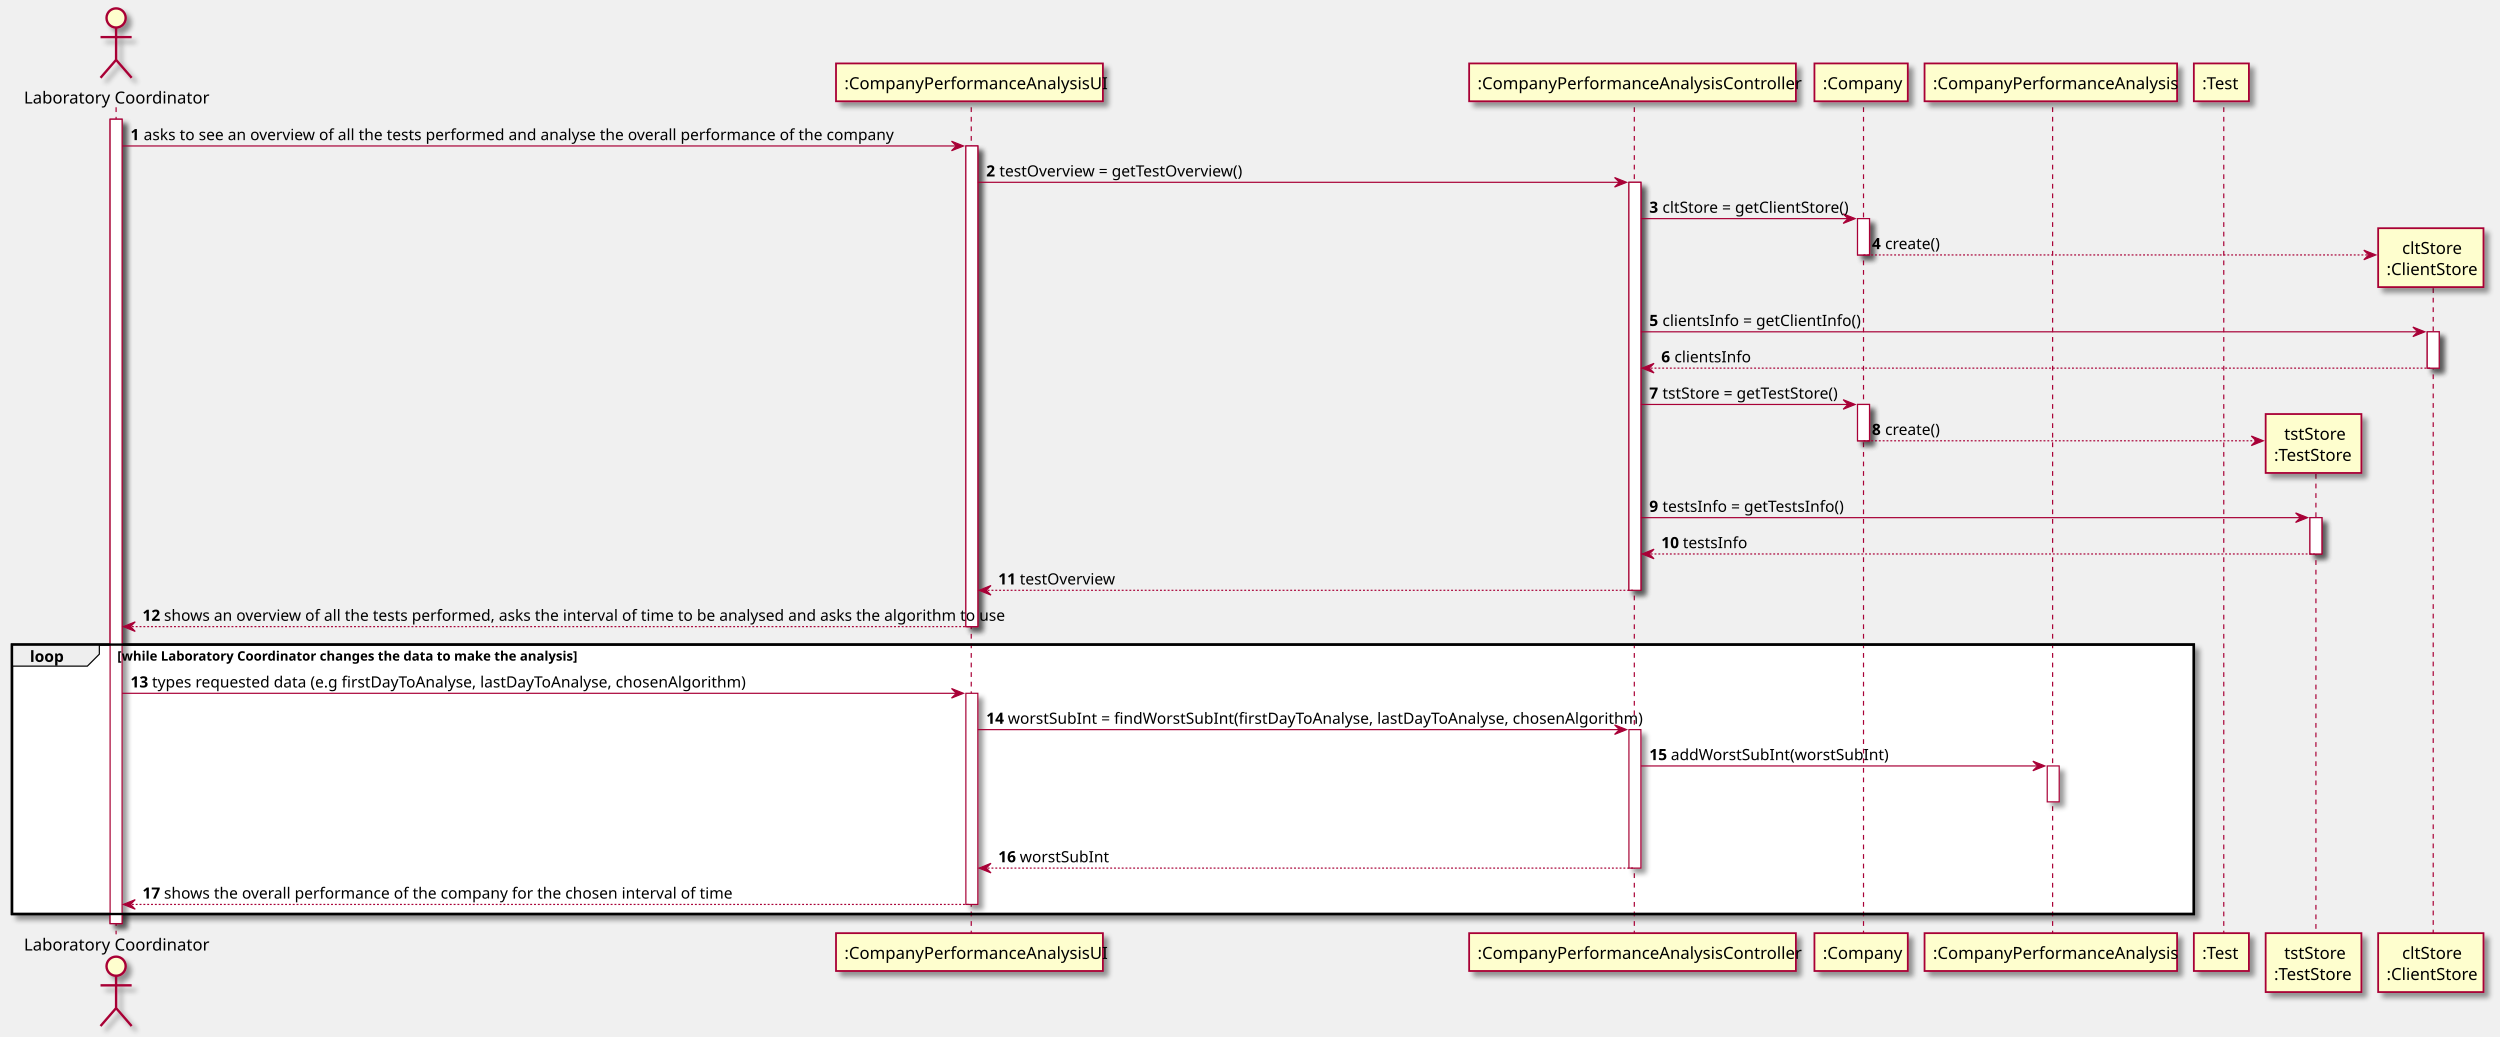
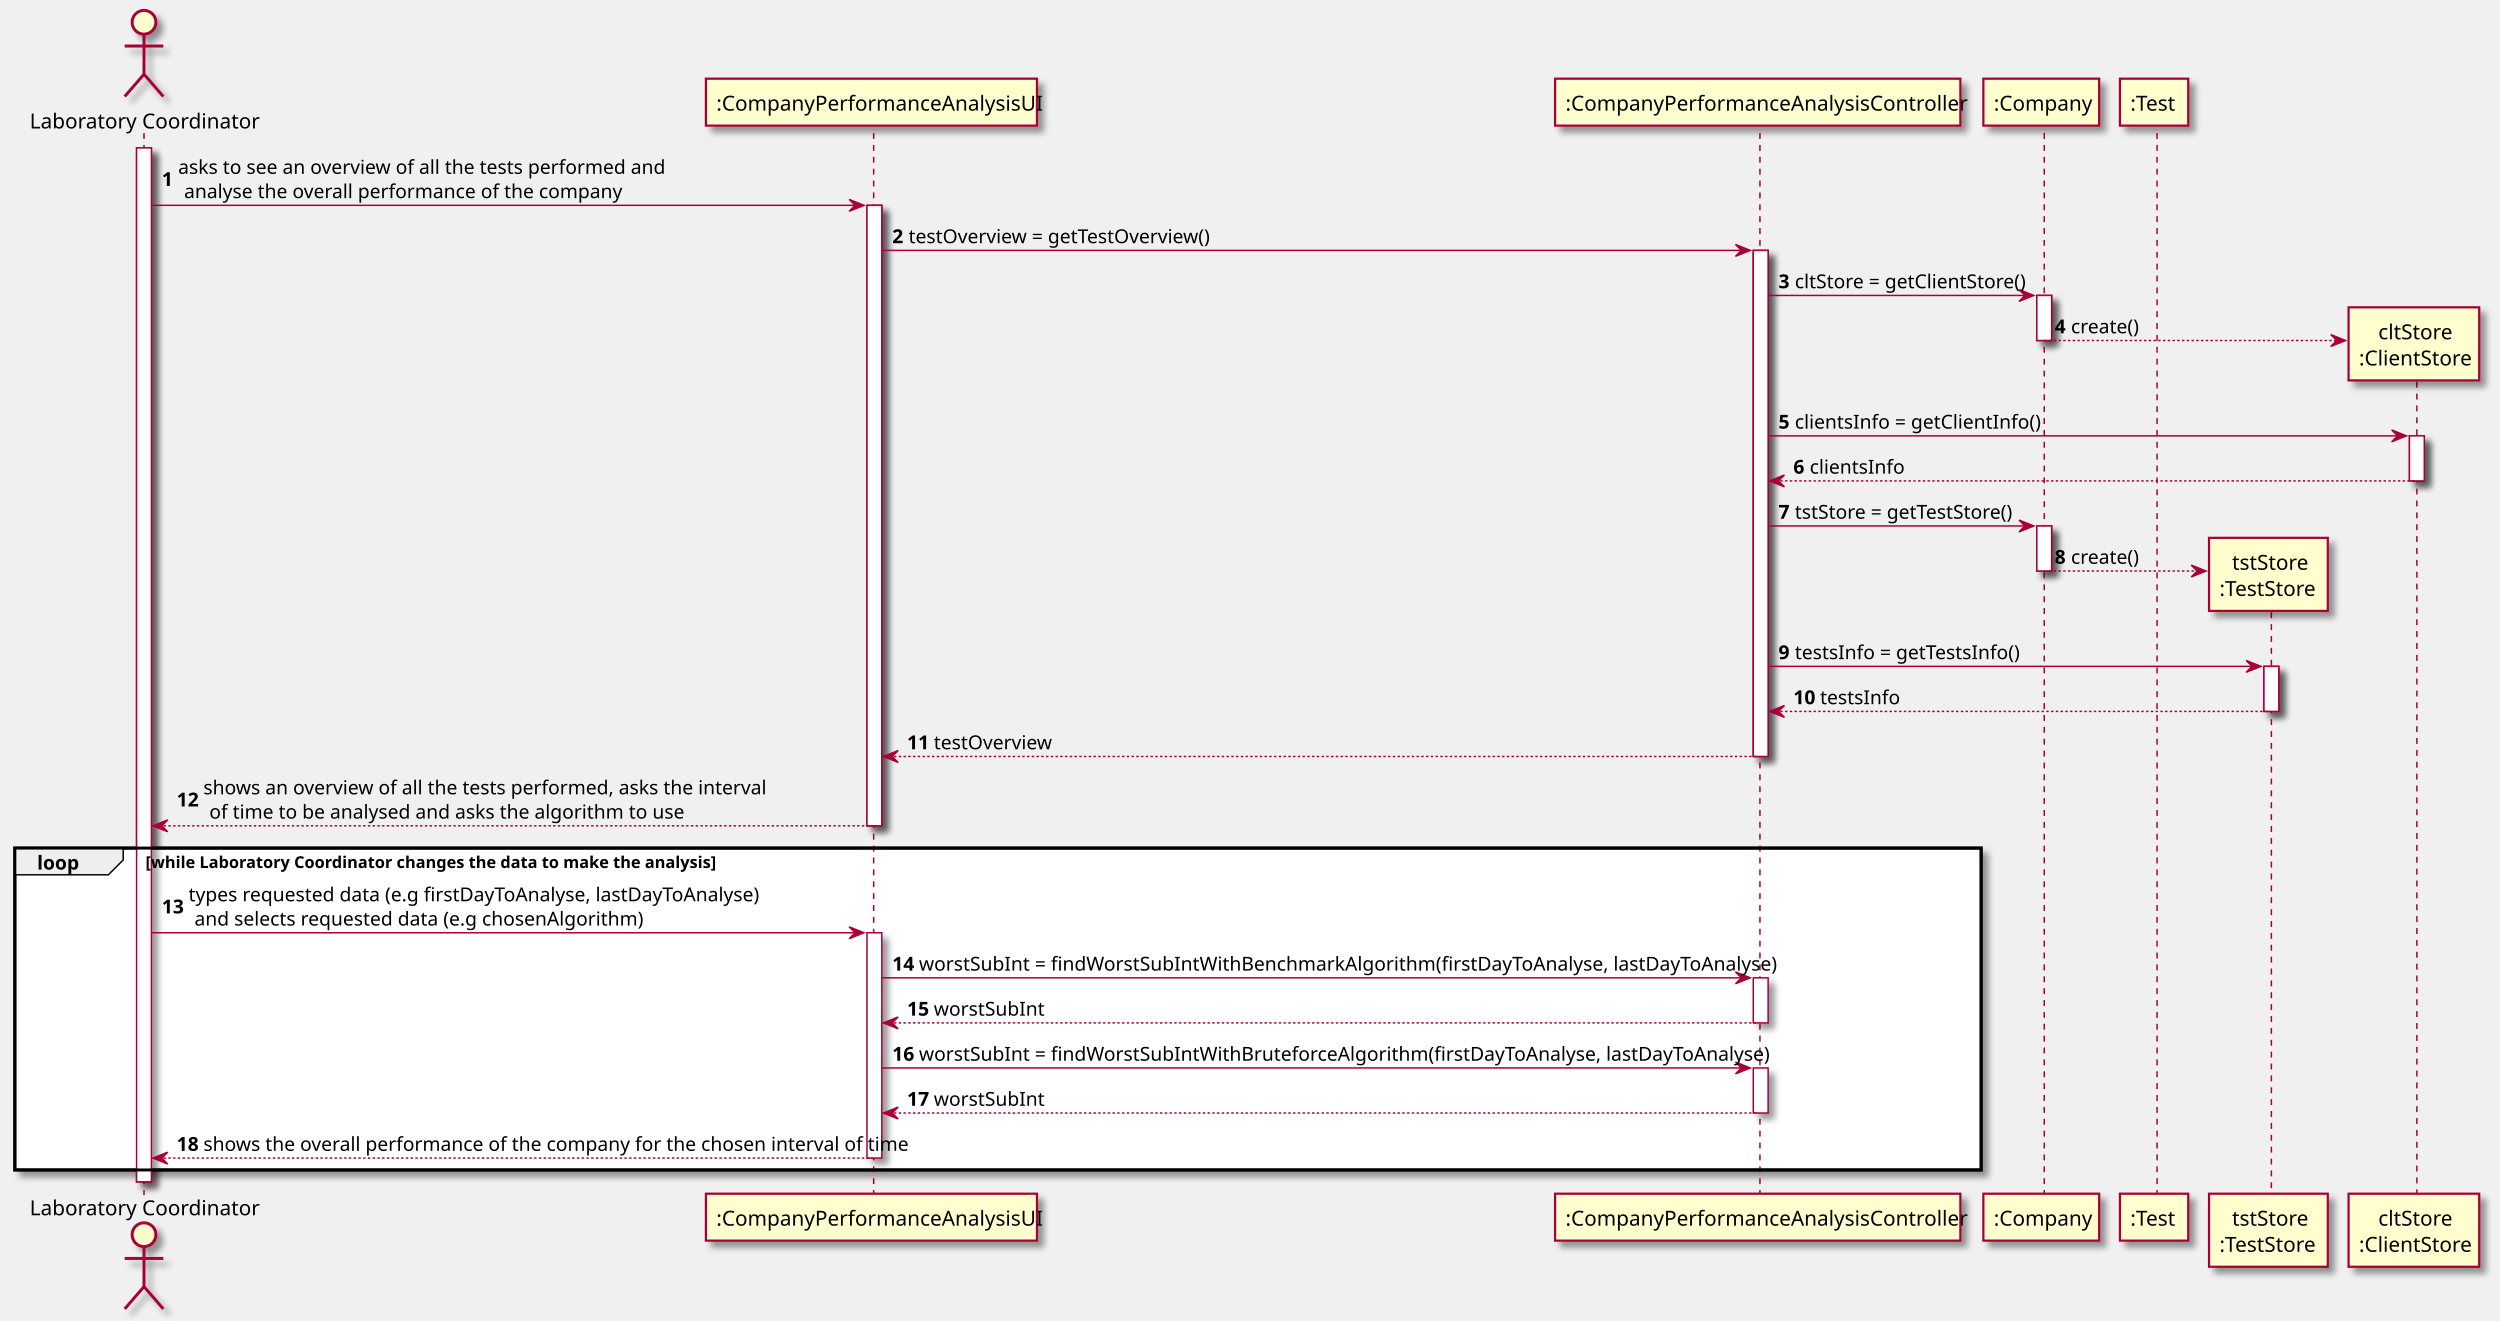
- <svg xmlns="http://www.w3.org/2000/svg" contentScriptType="application/ecmascript" contentStyleType="text/css" height="1082.5px" preserveAspectRatio="none" style="width:2611px;height:1082px;background:#FFFFFF;" version="1.1" viewBox="0 0 2611 1082" width="2611.25px" zoomAndPan="magnify">
+ <svg xmlns="http://www.w3.org/2000/svg" contentScriptType="application/ecmascript" contentStyleType="text/css" height="1112.5px" preserveAspectRatio="none" style="width:2105px;height:1112px;background:#FFFFFF;" version="1.1" viewBox="0 0 2105 1112" width="2105px" zoomAndPan="magnify">
  <defs>
-     <filter height="300%" id="f2tjvavtiavtm" width="300%" x="-1" y="-1">
+     <filter height="300%" id="f1vykww803ada2" width="300%" x="-1" y="-1">
      <feGaussianBlur result="blurOut" stdDeviation="2.5" />
      <feColorMatrix in="blurOut" result="blurOut2" type="matrix" values="0 0 0 0 0 0 0 0 0 0 0 0 0 0 0 0 0 0 .4 0" />
      <feOffset dx="5.0" dy="5.0" in="blurOut2" result="blurOut3" />
      <feBlend in="SourceGraphic" in2="blurOut3" mode="normal" />
    </filter>
  </defs>
  <g>
-     <rect fill="#FFFFFF" filter="url(#f2tjvavtiavtm)" height="840.078" style="stroke:#A80036;stroke-width:1.25;" width="12.5" x="115" y="124.512" />
-     <rect fill="#FFFFFF" filter="url(#f2tjvavtiavtm)" height="502.002" style="stroke:#A80036;stroke-width:1.25;" width="12.5" x="1008.75" y="152.451" />
-     <rect fill="#FFFFFF" filter="url(#f2tjvavtiavtm)" height="220.508" style="stroke:#A80036;stroke-width:1.25;" width="12.5" x="1008.75" y="724.082" />
-     <rect fill="#FFFFFF" filter="url(#f2tjvavtiavtm)" height="426.123" style="stroke:#A80036;stroke-width:1.25;" width="12.5" x="1701.25" y="190.391" />
-     <rect fill="#FFFFFF" filter="url(#f2tjvavtiavtm)" height="144.629" style="stroke:#A80036;stroke-width:1.25;" width="12.5" x="1701.25" y="762.021" />
-     <rect fill="#FFFFFF" filter="url(#f2tjvavtiavtm)" height="37.94" style="stroke:#A80036;stroke-width:1.25;" width="12.5" x="1940" y="228.33" />
-     <rect fill="#FFFFFF" filter="url(#f2tjvavtiavtm)" height="37.94" style="stroke:#A80036;stroke-width:1.25;" width="12.5" x="1940" y="422.422" />
-     <rect fill="#FFFFFF" filter="url(#f2tjvavtiavtm)" height="37.5" style="stroke:#A80036;stroke-width:1.25;" width="12.5" x="2138.125" y="799.961" />
-     <rect fill="#FFFFFF" filter="url(#f2tjvavtiavtm)" height="37.94" style="stroke:#A80036;stroke-width:1.25;" width="12.5" x="2412.5" y="540.635" />
-     <rect fill="#FFFFFF" filter="url(#f2tjvavtiavtm)" height="37.94" style="stroke:#A80036;stroke-width:1.25;" width="12.5" x="2535" y="346.543" />
-     <rect fill="#FFFFFF" filter="url(#f2tjvavtiavtm)" height="281.387" style="stroke:#000000;stroke-width:2.5;" width="2278.75" x="12.5" y="673.203" />
-     <line style="stroke:#A80036;stroke-width:1.25;stroke-dasharray:5.0,5.0;" x1="121.25" x2="121.25" y1="112.012" y2="975.84" />
-     <line style="stroke:#A80036;stroke-width:1.25;stroke-dasharray:5.0,5.0;" x1="1014.375" x2="1014.375" y1="112.012" y2="975.84" />
-     <line style="stroke:#A80036;stroke-width:1.25;stroke-dasharray:5.0,5.0;" x1="1706.875" x2="1706.875" y1="112.012" y2="975.84" />
-     <line style="stroke:#A80036;stroke-width:1.25;stroke-dasharray:5.0,5.0;" x1="1946.25" x2="1946.25" y1="112.012" y2="975.84" />
-     <line style="stroke:#A80036;stroke-width:1.25;stroke-dasharray:5.0,5.0;" x1="2143.75" x2="2143.75" y1="112.012" y2="975.84" />
-     <line style="stroke:#A80036;stroke-width:1.25;stroke-dasharray:5.0,5.0;" x1="2322.5" x2="2322.5" y1="112.012" y2="975.84" />
-     <line style="stroke:#A80036;stroke-width:1.25;stroke-dasharray:5.0,5.0;" x1="2418.75" x2="2418.75" y1="485.059" y2="975.84" />
-     <line style="stroke:#A80036;stroke-width:1.25;stroke-dasharray:5.0,5.0;" x1="2541.25" x2="2541.25" y1="290.967" y2="975.84" />
+     <rect fill="#FFFFFF" filter="url(#f1vykww803ada2)" height="870.586" style="stroke:#A80036;stroke-width:1.25;" width="12.5" x="115" y="124.512" />
+     <rect fill="#FFFFFF" filter="url(#f1vykww803ada2)" height="522.441" style="stroke:#A80036;stroke-width:1.25;" width="12.5" x="730" y="172.891" />
+     <rect fill="#FFFFFF" filter="url(#f1vykww803ada2)" height="189.697" style="stroke:#A80036;stroke-width:1.25;" width="12.5" x="730" y="785.4" />
+     <rect fill="#FFFFFF" filter="url(#f1vykww803ada2)" height="426.123" style="stroke:#A80036;stroke-width:1.25;" width="12.5" x="1476.25" y="210.83" />
+     <rect fill="#FFFFFF" filter="url(#f1vykww803ada2)" height="37.94" style="stroke:#A80036;stroke-width:1.25;" width="12.5" x="1476.25" y="823.34" />
+     <rect fill="#FFFFFF" filter="url(#f1vykww803ada2)" height="37.94" style="stroke:#A80036;stroke-width:1.25;" width="12.5" x="1476.25" y="899.219" />
+     <rect fill="#FFFFFF" filter="url(#f1vykww803ada2)" height="37.94" style="stroke:#A80036;stroke-width:1.25;" width="12.5" x="1715" y="248.769" />
+     <rect fill="#FFFFFF" filter="url(#f1vykww803ada2)" height="37.94" style="stroke:#A80036;stroke-width:1.25;" width="12.5" x="1715" y="442.861" />
+     <rect fill="#FFFFFF" filter="url(#f1vykww803ada2)" height="37.94" style="stroke:#A80036;stroke-width:1.25;" width="12.5" x="1906.25" y="561.074" />
+     <rect fill="#FFFFFF" filter="url(#f1vykww803ada2)" height="37.94" style="stroke:#A80036;stroke-width:1.25;" width="12.5" x="2028.75" y="366.982" />
+     <rect fill="#FFFFFF" filter="url(#f1vykww803ada2)" height="271.016" style="stroke:#000000;stroke-width:2.5;" width="1655.625" x="12.5" y="714.082" />
+     <line style="stroke:#A80036;stroke-width:1.25;stroke-dasharray:5.0,5.0;" x1="121.25" x2="121.25" y1="112.012" y2="1006.348" />
+     <line style="stroke:#A80036;stroke-width:1.25;stroke-dasharray:5.0,5.0;" x1="735.625" x2="735.625" y1="112.012" y2="1006.348" />
+     <line style="stroke:#A80036;stroke-width:1.25;stroke-dasharray:5.0,5.0;" x1="1481.875" x2="1481.875" y1="112.012" y2="1006.348" />
+     <line style="stroke:#A80036;stroke-width:1.25;stroke-dasharray:5.0,5.0;" x1="1721.25" x2="1721.25" y1="112.012" y2="1006.348" />
+     <line style="stroke:#A80036;stroke-width:1.25;stroke-dasharray:5.0,5.0;" x1="1816.25" x2="1816.25" y1="112.012" y2="1006.348" />
+     <line style="stroke:#A80036;stroke-width:1.25;stroke-dasharray:5.0,5.0;" x1="1912.5" x2="1912.5" y1="505.498" y2="1006.348" />
+     <line style="stroke:#A80036;stroke-width:1.25;stroke-dasharray:5.0,5.0;" x1="2035" x2="2035" y1="311.406" y2="1006.348" />
    <text fill="#000000" font-family="sans-serif" font-size="17.5" lengthAdjust="spacing" textLength="185" x="25" y="108.166">Laboratory Coordinator</text>
-     <ellipse cx="121.25" cy="18.75" fill="#FEFECE" filter="url(#f2tjvavtiavtm)" rx="10" ry="10" style="stroke:#A80036;stroke-width:2.5;" />
-     <path d="M121.25,28.75 L121.25,62.5 M105,38.75 L137.5,38.75 M121.25,62.5 L105,81.25 M121.25,62.5 L137.5,81.25 " fill="none" filter="url(#f2tjvavtiavtm)" style="stroke:#A80036;stroke-width:2.5;" />
-     <text fill="#000000" font-family="sans-serif" font-size="17.5" lengthAdjust="spacing" textLength="185" x="25" y="992.756">Laboratory Coordinator</text>
-     <ellipse cx="121.25" cy="1009.102" fill="#FEFECE" filter="url(#f2tjvavtiavtm)" rx="10" ry="10" style="stroke:#A80036;stroke-width:2.5;" />
-     <path d="M121.25,1019.102 L121.25,1052.852 M105,1029.102 L137.5,1029.102 M121.25,1052.852 L105,1071.602 M121.25,1052.852 L137.5,1071.602 " fill="none" filter="url(#f2tjvavtiavtm)" style="stroke:#A80036;stroke-width:2.5;" />
-     <rect fill="#FEFECE" filter="url(#f2tjvavtiavtm)" height="39.512" style="stroke:#A80036;stroke-width:1.875;" width="278.75" x="873.125" y="66.25" />
-     <text fill="#000000" font-family="sans-serif" font-size="17.5" lengthAdjust="spacing" textLength="261.25" x="881.875" y="93.166">:CompanyPerformanceAnalysisUI</text>
-     <rect fill="#FEFECE" filter="url(#f2tjvavtiavtm)" height="39.512" style="stroke:#A80036;stroke-width:1.875;" width="278.75" x="873.125" y="974.59" />
-     <text fill="#000000" font-family="sans-serif" font-size="17.5" lengthAdjust="spacing" textLength="261.25" x="881.875" y="1001.506">:CompanyPerformanceAnalysisUI</text>
-     <rect fill="#FEFECE" filter="url(#f2tjvavtiavtm)" height="39.512" style="stroke:#A80036;stroke-width:1.875;" width="341.25" x="1534.375" y="66.25" />
-     <text fill="#000000" font-family="sans-serif" font-size="17.5" lengthAdjust="spacing" textLength="323.75" x="1543.125" y="93.166">:CompanyPerformanceAnalysisController</text>
-     <rect fill="#FEFECE" filter="url(#f2tjvavtiavtm)" height="39.512" style="stroke:#A80036;stroke-width:1.875;" width="341.25" x="1534.375" y="974.59" />
-     <text fill="#000000" font-family="sans-serif" font-size="17.5" lengthAdjust="spacing" textLength="323.75" x="1543.125" y="1001.506">:CompanyPerformanceAnalysisController</text>
-     <rect fill="#FEFECE" filter="url(#f2tjvavtiavtm)" height="39.512" style="stroke:#A80036;stroke-width:1.875;" width="97.5" x="1895" y="66.25" />
-     <text fill="#000000" font-family="sans-serif" font-size="17.5" lengthAdjust="spacing" textLength="80" x="1903.75" y="93.166">:Company</text>
-     <rect fill="#FEFECE" filter="url(#f2tjvavtiavtm)" height="39.512" style="stroke:#A80036;stroke-width:1.875;" width="97.5" x="1895" y="974.59" />
-     <text fill="#000000" font-family="sans-serif" font-size="17.5" lengthAdjust="spacing" textLength="80" x="1903.75" y="1001.506">:Company</text>
-     <rect fill="#FEFECE" filter="url(#f2tjvavtiavtm)" height="39.512" style="stroke:#A80036;stroke-width:1.875;" width="263.75" x="2010" y="66.25" />
-     <text fill="#000000" font-family="sans-serif" font-size="17.5" lengthAdjust="spacing" textLength="246.25" x="2018.75" y="93.166">:CompanyPerformanceAnalysis</text>
-     <rect fill="#FEFECE" filter="url(#f2tjvavtiavtm)" height="39.512" style="stroke:#A80036;stroke-width:1.875;" width="263.75" x="2010" y="974.59" />
-     <text fill="#000000" font-family="sans-serif" font-size="17.5" lengthAdjust="spacing" textLength="246.25" x="2018.75" y="1001.506">:CompanyPerformanceAnalysis</text>
-     <rect fill="#FEFECE" filter="url(#f2tjvavtiavtm)" height="39.512" style="stroke:#A80036;stroke-width:1.875;" width="57.5" x="2291.25" y="66.25" />
-     <text fill="#000000" font-family="sans-serif" font-size="17.5" lengthAdjust="spacing" textLength="40" x="2300" y="93.166">:Test</text>
-     <rect fill="#FEFECE" filter="url(#f2tjvavtiavtm)" height="39.512" style="stroke:#A80036;stroke-width:1.875;" width="57.5" x="2291.25" y="974.59" />
-     <text fill="#000000" font-family="sans-serif" font-size="17.5" lengthAdjust="spacing" textLength="40" x="2300" y="1001.506">:Test</text>
-     <rect fill="#FEFECE" filter="url(#f2tjvavtiavtm)" height="61.523" style="stroke:#A80036;stroke-width:1.875;" width="100" x="2366.25" y="974.59" />
-     <text fill="#000000" font-family="sans-serif" font-size="17.5" lengthAdjust="spacing" textLength="61.25" x="2385.625" y="1001.506">tstStore</text>
-     <text fill="#000000" font-family="sans-serif" font-size="17.5" lengthAdjust="spacing" textLength="82.5" x="2375" y="1023.518">:TestStore</text>
-     <rect fill="#FEFECE" filter="url(#f2tjvavtiavtm)" height="61.523" style="stroke:#A80036;stroke-width:1.875;" width="110" x="2483.75" y="974.59" />
-     <text fill="#000000" font-family="sans-serif" font-size="17.5" lengthAdjust="spacing" textLength="60" x="2508.75" y="1001.506">cltStore</text>
-     <text fill="#000000" font-family="sans-serif" font-size="17.5" lengthAdjust="spacing" textLength="92.5" x="2492.5" y="1023.518">:ClientStore</text>
-     <rect fill="#FFFFFF" filter="url(#f2tjvavtiavtm)" height="840.078" style="stroke:#A80036;stroke-width:1.25;" width="12.5" x="115" y="124.512" />
-     <rect fill="#FFFFFF" filter="url(#f2tjvavtiavtm)" height="502.002" style="stroke:#A80036;stroke-width:1.25;" width="12.5" x="1008.75" y="152.451" />
-     <rect fill="#FFFFFF" filter="url(#f2tjvavtiavtm)" height="220.508" style="stroke:#A80036;stroke-width:1.25;" width="12.5" x="1008.75" y="724.082" />
-     <rect fill="#FFFFFF" filter="url(#f2tjvavtiavtm)" height="426.123" style="stroke:#A80036;stroke-width:1.25;" width="12.5" x="1701.25" y="190.391" />
-     <rect fill="#FFFFFF" filter="url(#f2tjvavtiavtm)" height="144.629" style="stroke:#A80036;stroke-width:1.25;" width="12.5" x="1701.25" y="762.021" />
-     <rect fill="#FFFFFF" filter="url(#f2tjvavtiavtm)" height="37.94" style="stroke:#A80036;stroke-width:1.25;" width="12.5" x="1940" y="228.33" />
-     <rect fill="#FFFFFF" filter="url(#f2tjvavtiavtm)" height="37.94" style="stroke:#A80036;stroke-width:1.25;" width="12.5" x="1940" y="422.422" />
-     <rect fill="#FFFFFF" filter="url(#f2tjvavtiavtm)" height="37.5" style="stroke:#A80036;stroke-width:1.25;" width="12.5" x="2138.125" y="799.961" />
-     <rect fill="#FFFFFF" filter="url(#f2tjvavtiavtm)" height="37.94" style="stroke:#A80036;stroke-width:1.25;" width="12.5" x="2412.5" y="540.635" />
-     <rect fill="#FFFFFF" filter="url(#f2tjvavtiavtm)" height="37.94" style="stroke:#A80036;stroke-width:1.25;" width="12.5" x="2535" y="346.543" />
-     <polygon fill="#A80036" points="993.75,147.451,1006.25,152.451,993.75,157.451,998.75,152.451" style="stroke:#A80036;stroke-width:1.25;" />
-     <line style="stroke:#A80036;stroke-width:1.25;" x1="127.5" x2="1001.25" y1="152.451" y2="152.451" />
-     <text fill="#000000" font-family="sans-serif" font-size="16.25" font-weight="bold" lengthAdjust="spacing" textLength="8.75" x="136.25" y="146.381">1</text>
-     <text fill="#000000" font-family="sans-serif" font-size="16.25" lengthAdjust="spacing" textLength="735" x="150" y="146.381">asks to see an overview of all the tests performed and analyse the overall performance of the company</text>
-     <polygon fill="#A80036" points="1686.25,185.391,1698.75,190.391,1686.25,195.391,1691.25,190.391" style="stroke:#A80036;stroke-width:1.25;" />
-     <line style="stroke:#A80036;stroke-width:1.25;" x1="1021.25" x2="1693.75" y1="190.391" y2="190.391" />
-     <text fill="#000000" font-family="sans-serif" font-size="16.25" font-weight="bold" lengthAdjust="spacing" textLength="8.75" x="1030" y="184.32">2</text>
-     <text fill="#000000" font-family="sans-serif" font-size="16.25" lengthAdjust="spacing" textLength="236.25" x="1043.75" y="184.32">testOverview = getTestOverview()</text>
-     <polygon fill="#A80036" points="1925,223.33,1937.5,228.33,1925,233.33,1930,228.33" style="stroke:#A80036;stroke-width:1.25;" />
-     <line style="stroke:#A80036;stroke-width:1.25;" x1="1713.75" x2="1932.5" y1="228.33" y2="228.33" />
-     <text fill="#000000" font-family="sans-serif" font-size="16.25" font-weight="bold" lengthAdjust="spacing" textLength="8.75" x="1722.5" y="222.26">3</text>
-     <text fill="#000000" font-family="sans-serif" font-size="16.25" lengthAdjust="spacing" textLength="188.75" x="1736.25" y="222.26">cltStore = getClientStore()</text>
-     <polygon fill="#A80036" points="2468.75,261.269,2481.25,266.269,2468.75,271.269,2473.75,266.269" style="stroke:#A80036;stroke-width:1.25;" />
-     <line style="stroke:#A80036;stroke-width:1.25;stroke-dasharray:2.0,2.0;" x1="1946.25" x2="2476.25" y1="266.269" y2="266.269" />
-     <text fill="#000000" font-family="sans-serif" font-size="16.25" font-weight="bold" lengthAdjust="spacing" textLength="8.75" x="1955" y="260.199">4</text>
-     <text fill="#000000" font-family="sans-serif" font-size="16.25" lengthAdjust="spacing" textLength="55" x="1968.75" y="260.199">create()</text>
-     <rect fill="#FEFECE" filter="url(#f2tjvavtiavtm)" height="61.523" style="stroke:#A80036;stroke-width:1.875;" width="110" x="2483.75" y="238.33" />
-     <text fill="#000000" font-family="sans-serif" font-size="17.5" lengthAdjust="spacing" textLength="60" x="2508.75" y="265.247">cltStore</text>
-     <text fill="#000000" font-family="sans-serif" font-size="17.5" lengthAdjust="spacing" textLength="92.5" x="2492.5" y="287.258">:ClientStore</text>
-     <polygon fill="#A80036" points="2520,341.543,2532.5,346.543,2520,351.543,2525,346.543" style="stroke:#A80036;stroke-width:1.25;" />
-     <line style="stroke:#A80036;stroke-width:1.25;" x1="1713.75" x2="2527.5" y1="346.543" y2="346.543" />
-     <text fill="#000000" font-family="sans-serif" font-size="16.25" font-weight="bold" lengthAdjust="spacing" textLength="8.75" x="1722.5" y="340.472">5</text>
-     <text fill="#000000" font-family="sans-serif" font-size="16.25" lengthAdjust="spacing" textLength="191.25" x="1736.25" y="340.472">clientsInfo = getClientInfo()</text>
-     <polygon fill="#A80036" points="1727.5,379.482,1715,384.482,1727.5,389.482,1722.5,384.482" style="stroke:#A80036;stroke-width:1.25;" />
-     <line style="stroke:#A80036;stroke-width:1.25;stroke-dasharray:2.0,2.0;" x1="1720" x2="2540" y1="384.482" y2="384.482" />
-     <text fill="#000000" font-family="sans-serif" font-size="16.25" font-weight="bold" lengthAdjust="spacing" textLength="8.75" x="1735" y="378.412">6</text>
-     <text fill="#000000" font-family="sans-serif" font-size="16.25" lengthAdjust="spacing" textLength="72.5" x="1748.75" y="378.412">clientsInfo</text>
-     <polygon fill="#A80036" points="1925,417.422,1937.5,422.422,1925,427.422,1930,422.422" style="stroke:#A80036;stroke-width:1.25;" />
-     <line style="stroke:#A80036;stroke-width:1.25;" x1="1713.75" x2="1932.5" y1="422.422" y2="422.422" />
-     <text fill="#000000" font-family="sans-serif" font-size="16.25" font-weight="bold" lengthAdjust="spacing" textLength="8.75" x="1722.5" y="416.351">7</text>
-     <text fill="#000000" font-family="sans-serif" font-size="16.25" lengthAdjust="spacing" textLength="180" x="1736.25" y="416.351">tstStore = getTestStore()</text>
-     <polygon fill="#A80036" points="2351.25,455.361,2363.75,460.361,2351.25,465.361,2356.25,460.361" style="stroke:#A80036;stroke-width:1.25;" />
-     <line style="stroke:#A80036;stroke-width:1.25;stroke-dasharray:2.0,2.0;" x1="1946.25" x2="2358.75" y1="460.361" y2="460.361" />
-     <text fill="#000000" font-family="sans-serif" font-size="16.25" font-weight="bold" lengthAdjust="spacing" textLength="8.75" x="1955" y="454.291">8</text>
-     <text fill="#000000" font-family="sans-serif" font-size="16.25" lengthAdjust="spacing" textLength="55" x="1968.75" y="454.291">create()</text>
-     <rect fill="#FEFECE" filter="url(#f2tjvavtiavtm)" height="61.523" style="stroke:#A80036;stroke-width:1.875;" width="100" x="2366.25" y="432.422" />
-     <text fill="#000000" font-family="sans-serif" font-size="17.5" lengthAdjust="spacing" textLength="61.25" x="2385.625" y="459.338">tstStore</text>
-     <text fill="#000000" font-family="sans-serif" font-size="17.5" lengthAdjust="spacing" textLength="82.5" x="2375" y="481.35">:TestStore</text>
-     <polygon fill="#A80036" points="2397.5,535.635,2410,540.635,2397.5,545.635,2402.5,540.635" style="stroke:#A80036;stroke-width:1.25;" />
-     <line style="stroke:#A80036;stroke-width:1.25;" x1="1713.75" x2="2405" y1="540.635" y2="540.635" />
-     <text fill="#000000" font-family="sans-serif" font-size="16.25" font-weight="bold" lengthAdjust="spacing" textLength="8.75" x="1722.5" y="534.564">9</text>
-     <text fill="#000000" font-family="sans-serif" font-size="16.25" lengthAdjust="spacing" textLength="178.75" x="1736.25" y="534.564">testsInfo = getTestsInfo()</text>
-     <polygon fill="#A80036" points="1727.5,573.574,1715,578.574,1727.5,583.574,1722.5,578.574" style="stroke:#A80036;stroke-width:1.25;" />
-     <line style="stroke:#A80036;stroke-width:1.25;stroke-dasharray:2.0,2.0;" x1="1720" x2="2417.5" y1="578.574" y2="578.574" />
-     <text fill="#000000" font-family="sans-serif" font-size="16.25" font-weight="bold" lengthAdjust="spacing" textLength="17.5" x="1735" y="572.504">10</text>
-     <text fill="#000000" font-family="sans-serif" font-size="16.25" lengthAdjust="spacing" textLength="61.25" x="1757.5" y="572.504">testsInfo</text>
-     <polygon fill="#A80036" points="1035,611.514,1022.5,616.514,1035,621.514,1030,616.514" style="stroke:#A80036;stroke-width:1.25;" />
-     <line style="stroke:#A80036;stroke-width:1.25;stroke-dasharray:2.0,2.0;" x1="1027.5" x2="1706.25" y1="616.514" y2="616.514" />
-     <text fill="#000000" font-family="sans-serif" font-size="16.25" font-weight="bold" lengthAdjust="spacing" textLength="17.5" x="1042.5" y="610.443">11</text>
-     <text fill="#000000" font-family="sans-serif" font-size="16.25" lengthAdjust="spacing" textLength="90" x="1065" y="610.443">testOverview</text>
-     <polygon fill="#A80036" points="141.25,649.453,128.75,654.453,141.25,659.453,136.25,654.453" style="stroke:#A80036;stroke-width:1.25;" />
-     <line style="stroke:#A80036;stroke-width:1.25;stroke-dasharray:2.0,2.0;" x1="133.75" x2="1013.75" y1="654.453" y2="654.453" />
-     <text fill="#000000" font-family="sans-serif" font-size="16.25" font-weight="bold" lengthAdjust="spacing" textLength="17.5" x="148.75" y="648.383">12</text>
-     <text fill="#000000" font-family="sans-serif" font-size="16.25" lengthAdjust="spacing" textLength="828.75" x="171.25" y="648.383">shows an overview of all the tests performed, asks the interval of time to be analysed and asks the algorithm to use</text>
-     <path d="M12.5,673.203 L103.75,673.203 L103.75,683.203 L91.25,695.703 L12.5,695.703 L12.5,673.203 " fill="#EEEEEE" style="stroke:#000000;stroke-width:1.25;" />
-     <rect fill="none" height="281.387" style="stroke:#000000;stroke-width:2.5;" width="2278.75" x="12.5" y="673.203" />
-     <text fill="#000000" font-family="sans-serif" font-size="16.25" font-weight="bold" lengthAdjust="spacing" textLength="35" x="31.25" y="691.322">loop</text>
-     <text fill="#000000" font-family="sans-serif" font-size="13.75" font-weight="bold" lengthAdjust="spacing" textLength="480" x="122.5" y="689.977">[while Laboratory Coordinator changes the data to make the analysis]</text>
-     <polygon fill="#A80036" points="993.75,719.082,1006.25,724.082,993.75,729.082,998.75,724.082" style="stroke:#A80036;stroke-width:1.25;" />
-     <line style="stroke:#A80036;stroke-width:1.25;" x1="127.5" x2="1001.25" y1="724.082" y2="724.082" />
-     <text fill="#000000" font-family="sans-serif" font-size="16.25" font-weight="bold" lengthAdjust="spacing" textLength="17.5" x="136.25" y="718.011">13</text>
-     <text fill="#000000" font-family="sans-serif" font-size="16.25" lengthAdjust="spacing" textLength="598.75" x="158.75" y="718.011">types requested data (e.g firstDayToAnalyse, lastDayToAnalyse, chosenAlgorithm)</text>
-     <polygon fill="#A80036" points="1686.25,757.021,1698.75,762.021,1686.25,767.021,1691.25,762.021" style="stroke:#A80036;stroke-width:1.25;" />
-     <line style="stroke:#A80036;stroke-width:1.25;" x1="1021.25" x2="1693.75" y1="762.021" y2="762.021" />
-     <text fill="#000000" font-family="sans-serif" font-size="16.25" font-weight="bold" lengthAdjust="spacing" textLength="17.5" x="1030" y="755.951">14</text>
-     <text fill="#000000" font-family="sans-serif" font-size="16.25" lengthAdjust="spacing" textLength="633.75" x="1052.5" y="755.951">worstSubInt = findWorstSubInt(firstDayToAnalyse, lastDayToAnalyse, chosenAlgorithm)</text>
-     <polygon fill="#A80036" points="2123.125,794.961,2135.625,799.961,2123.125,804.961,2128.125,799.961" style="stroke:#A80036;stroke-width:1.25;" />
-     <line style="stroke:#A80036;stroke-width:1.25;" x1="1713.75" x2="2130.625" y1="799.961" y2="799.961" />
-     <text fill="#000000" font-family="sans-serif" font-size="16.25" font-weight="bold" lengthAdjust="spacing" textLength="17.5" x="1722.5" y="793.89">15</text>
-     <text fill="#000000" font-family="sans-serif" font-size="16.25" lengthAdjust="spacing" textLength="211.25" x="1745" y="793.89">addWorstSubInt(worstSubInt)</text>
-     <polygon fill="#A80036" points="1035,901.65,1022.5,906.65,1035,911.65,1030,906.65" style="stroke:#A80036;stroke-width:1.25;" />
-     <line style="stroke:#A80036;stroke-width:1.25;stroke-dasharray:2.0,2.0;" x1="1027.5" x2="1706.25" y1="906.65" y2="906.65" />
-     <text fill="#000000" font-family="sans-serif" font-size="16.25" font-weight="bold" lengthAdjust="spacing" textLength="17.5" x="1042.5" y="900.58">16</text>
-     <text fill="#000000" font-family="sans-serif" font-size="16.25" lengthAdjust="spacing" textLength="85" x="1065" y="900.58">worstSubInt</text>
-     <polygon fill="#A80036" points="141.25,939.59,128.75,944.59,141.25,949.59,136.25,944.59" style="stroke:#A80036;stroke-width:1.25;" />
-     <line style="stroke:#A80036;stroke-width:1.25;stroke-dasharray:2.0,2.0;" x1="133.75" x2="1013.75" y1="944.59" y2="944.59" />
-     <text fill="#000000" font-family="sans-serif" font-size="16.25" font-weight="bold" lengthAdjust="spacing" textLength="17.5" x="148.75" y="938.519">17</text>
-     <text fill="#000000" font-family="sans-serif" font-size="16.25" lengthAdjust="spacing" textLength="550" x="171.25" y="938.519">shows the overall performance of the company for the chosen interval of time</text>
+     <ellipse cx="121.25" cy="18.75" fill="#FEFECE" filter="url(#f1vykww803ada2)" rx="10" ry="10" style="stroke:#A80036;stroke-width:2.5;" />
+     <path d="M121.25,28.75 L121.25,62.5 M105,38.75 L137.5,38.75 M121.25,62.5 L105,81.25 M121.25,62.5 L137.5,81.25 " fill="none" filter="url(#f1vykww803ada2)" style="stroke:#A80036;stroke-width:2.5;" />
+     <text fill="#000000" font-family="sans-serif" font-size="17.5" lengthAdjust="spacing" textLength="185" x="25" y="1023.264">Laboratory Coordinator</text>
+     <ellipse cx="121.25" cy="1039.609" fill="#FEFECE" filter="url(#f1vykww803ada2)" rx="10" ry="10" style="stroke:#A80036;stroke-width:2.5;" />
+     <path d="M121.25,1049.609 L121.25,1083.359 M105,1059.609 L137.5,1059.609 M121.25,1083.359 L105,1102.109 M121.25,1083.359 L137.5,1102.109 " fill="none" filter="url(#f1vykww803ada2)" style="stroke:#A80036;stroke-width:2.5;" />
+     <rect fill="#FEFECE" filter="url(#f1vykww803ada2)" height="39.512" style="stroke:#A80036;stroke-width:1.875;" width="278.75" x="594.375" y="66.25" />
+     <text fill="#000000" font-family="sans-serif" font-size="17.5" lengthAdjust="spacing" textLength="261.25" x="603.125" y="93.166">:CompanyPerformanceAnalysisUI</text>
+     <rect fill="#FEFECE" filter="url(#f1vykww803ada2)" height="39.512" style="stroke:#A80036;stroke-width:1.875;" width="278.75" x="594.375" y="1005.098" />
+     <text fill="#000000" font-family="sans-serif" font-size="17.5" lengthAdjust="spacing" textLength="261.25" x="603.125" y="1032.014">:CompanyPerformanceAnalysisUI</text>
+     <rect fill="#FEFECE" filter="url(#f1vykww803ada2)" height="39.512" style="stroke:#A80036;stroke-width:1.875;" width="341.25" x="1309.375" y="66.25" />
+     <text fill="#000000" font-family="sans-serif" font-size="17.5" lengthAdjust="spacing" textLength="323.75" x="1318.125" y="93.166">:CompanyPerformanceAnalysisController</text>
+     <rect fill="#FEFECE" filter="url(#f1vykww803ada2)" height="39.512" style="stroke:#A80036;stroke-width:1.875;" width="341.25" x="1309.375" y="1005.098" />
+     <text fill="#000000" font-family="sans-serif" font-size="17.5" lengthAdjust="spacing" textLength="323.75" x="1318.125" y="1032.014">:CompanyPerformanceAnalysisController</text>
+     <rect fill="#FEFECE" filter="url(#f1vykww803ada2)" height="39.512" style="stroke:#A80036;stroke-width:1.875;" width="97.5" x="1670" y="66.25" />
+     <text fill="#000000" font-family="sans-serif" font-size="17.5" lengthAdjust="spacing" textLength="80" x="1678.75" y="93.166">:Company</text>
+     <rect fill="#FEFECE" filter="url(#f1vykww803ada2)" height="39.512" style="stroke:#A80036;stroke-width:1.875;" width="97.5" x="1670" y="1005.098" />
+     <text fill="#000000" font-family="sans-serif" font-size="17.5" lengthAdjust="spacing" textLength="80" x="1678.75" y="1032.014">:Company</text>
+     <rect fill="#FEFECE" filter="url(#f1vykww803ada2)" height="39.512" style="stroke:#A80036;stroke-width:1.875;" width="57.5" x="1785" y="66.25" />
+     <text fill="#000000" font-family="sans-serif" font-size="17.5" lengthAdjust="spacing" textLength="40" x="1793.75" y="93.166">:Test</text>
+     <rect fill="#FEFECE" filter="url(#f1vykww803ada2)" height="39.512" style="stroke:#A80036;stroke-width:1.875;" width="57.5" x="1785" y="1005.098" />
+     <text fill="#000000" font-family="sans-serif" font-size="17.5" lengthAdjust="spacing" textLength="40" x="1793.75" y="1032.014">:Test</text>
+     <rect fill="#FEFECE" filter="url(#f1vykww803ada2)" height="61.523" style="stroke:#A80036;stroke-width:1.875;" width="100" x="1860" y="1005.098" />
+     <text fill="#000000" font-family="sans-serif" font-size="17.5" lengthAdjust="spacing" textLength="61.25" x="1879.375" y="1032.014">tstStore</text>
+     <text fill="#000000" font-family="sans-serif" font-size="17.5" lengthAdjust="spacing" textLength="82.5" x="1868.75" y="1054.026">:TestStore</text>
+     <rect fill="#FEFECE" filter="url(#f1vykww803ada2)" height="61.523" style="stroke:#A80036;stroke-width:1.875;" width="110" x="1977.5" y="1005.098" />
+     <text fill="#000000" font-family="sans-serif" font-size="17.5" lengthAdjust="spacing" textLength="60" x="2002.5" y="1032.014">cltStore</text>
+     <text fill="#000000" font-family="sans-serif" font-size="17.5" lengthAdjust="spacing" textLength="92.5" x="1986.25" y="1054.026">:ClientStore</text>
+     <rect fill="#FFFFFF" filter="url(#f1vykww803ada2)" height="870.586" style="stroke:#A80036;stroke-width:1.25;" width="12.5" x="115" y="124.512" />
+     <rect fill="#FFFFFF" filter="url(#f1vykww803ada2)" height="522.441" style="stroke:#A80036;stroke-width:1.25;" width="12.5" x="730" y="172.891" />
+     <rect fill="#FFFFFF" filter="url(#f1vykww803ada2)" height="189.697" style="stroke:#A80036;stroke-width:1.25;" width="12.5" x="730" y="785.4" />
+     <rect fill="#FFFFFF" filter="url(#f1vykww803ada2)" height="426.123" style="stroke:#A80036;stroke-width:1.25;" width="12.5" x="1476.25" y="210.83" />
+     <rect fill="#FFFFFF" filter="url(#f1vykww803ada2)" height="37.94" style="stroke:#A80036;stroke-width:1.25;" width="12.5" x="1476.25" y="823.34" />
+     <rect fill="#FFFFFF" filter="url(#f1vykww803ada2)" height="37.94" style="stroke:#A80036;stroke-width:1.25;" width="12.5" x="1476.25" y="899.219" />
+     <rect fill="#FFFFFF" filter="url(#f1vykww803ada2)" height="37.94" style="stroke:#A80036;stroke-width:1.25;" width="12.5" x="1715" y="248.769" />
+     <rect fill="#FFFFFF" filter="url(#f1vykww803ada2)" height="37.94" style="stroke:#A80036;stroke-width:1.25;" width="12.5" x="1715" y="442.861" />
+     <rect fill="#FFFFFF" filter="url(#f1vykww803ada2)" height="37.94" style="stroke:#A80036;stroke-width:1.25;" width="12.5" x="1906.25" y="561.074" />
+     <rect fill="#FFFFFF" filter="url(#f1vykww803ada2)" height="37.94" style="stroke:#A80036;stroke-width:1.25;" width="12.5" x="2028.75" y="366.982" />
+     <polygon fill="#A80036" points="715,167.891,727.5,172.891,715,177.891,720,172.891" style="stroke:#A80036;stroke-width:1.25;" />
+     <line style="stroke:#A80036;stroke-width:1.25;" x1="127.5" x2="722.5" y1="172.891" y2="172.891" />
+     <text fill="#000000" font-family="sans-serif" font-size="16.25" font-weight="bold" lengthAdjust="spacing" textLength="8.75" x="136.25" y="156.6">1</text>
+     <text fill="#000000" font-family="sans-serif" font-size="16.25" lengthAdjust="spacing" textLength="386.25" x="150" y="146.381">asks to see an overview of all the tests performed and</text>
+     <text fill="#000000" font-family="sans-serif" font-size="16.25" lengthAdjust="spacing" textLength="343.75" x="155" y="166.82">analyse the overall performance of the company</text>
+     <polygon fill="#A80036" points="1461.25,205.83,1473.75,210.83,1461.25,215.83,1466.25,210.83" style="stroke:#A80036;stroke-width:1.25;" />
+     <line style="stroke:#A80036;stroke-width:1.25;" x1="742.5" x2="1468.75" y1="210.83" y2="210.83" />
+     <text fill="#000000" font-family="sans-serif" font-size="16.25" font-weight="bold" lengthAdjust="spacing" textLength="8.75" x="751.25" y="204.76">2</text>
+     <text fill="#000000" font-family="sans-serif" font-size="16.25" lengthAdjust="spacing" textLength="236.25" x="765" y="204.76">testOverview = getTestOverview()</text>
+     <polygon fill="#A80036" points="1700,243.769,1712.5,248.769,1700,253.769,1705,248.769" style="stroke:#A80036;stroke-width:1.25;" />
+     <line style="stroke:#A80036;stroke-width:1.25;" x1="1488.75" x2="1707.5" y1="248.769" y2="248.769" />
+     <text fill="#000000" font-family="sans-serif" font-size="16.25" font-weight="bold" lengthAdjust="spacing" textLength="8.75" x="1497.5" y="242.699">3</text>
+     <text fill="#000000" font-family="sans-serif" font-size="16.25" lengthAdjust="spacing" textLength="188.75" x="1511.25" y="242.699">cltStore = getClientStore()</text>
+     <polygon fill="#A80036" points="1962.5,281.709,1975,286.709,1962.5,291.709,1967.5,286.709" style="stroke:#A80036;stroke-width:1.25;" />
+     <line style="stroke:#A80036;stroke-width:1.25;stroke-dasharray:2.0,2.0;" x1="1721.25" x2="1970" y1="286.709" y2="286.709" />
+     <text fill="#000000" font-family="sans-serif" font-size="16.25" font-weight="bold" lengthAdjust="spacing" textLength="8.75" x="1730" y="280.638">4</text>
+     <text fill="#000000" font-family="sans-serif" font-size="16.25" lengthAdjust="spacing" textLength="55" x="1743.75" y="280.638">create()</text>
+     <rect fill="#FEFECE" filter="url(#f1vykww803ada2)" height="61.523" style="stroke:#A80036;stroke-width:1.875;" width="110" x="1977.5" y="258.769" />
+     <text fill="#000000" font-family="sans-serif" font-size="17.5" lengthAdjust="spacing" textLength="60" x="2002.5" y="285.686">cltStore</text>
+     <text fill="#000000" font-family="sans-serif" font-size="17.5" lengthAdjust="spacing" textLength="92.5" x="1986.25" y="307.698">:ClientStore</text>
+     <polygon fill="#A80036" points="2013.75,361.982,2026.25,366.982,2013.75,371.982,2018.75,366.982" style="stroke:#A80036;stroke-width:1.25;" />
+     <line style="stroke:#A80036;stroke-width:1.25;" x1="1488.75" x2="2021.25" y1="366.982" y2="366.982" />
+     <text fill="#000000" font-family="sans-serif" font-size="16.25" font-weight="bold" lengthAdjust="spacing" textLength="8.75" x="1497.5" y="360.912">5</text>
+     <text fill="#000000" font-family="sans-serif" font-size="16.25" lengthAdjust="spacing" textLength="191.25" x="1511.25" y="360.912">clientsInfo = getClientInfo()</text>
+     <polygon fill="#A80036" points="1502.5,399.922,1490,404.922,1502.5,409.922,1497.5,404.922" style="stroke:#A80036;stroke-width:1.25;" />
+     <line style="stroke:#A80036;stroke-width:1.25;stroke-dasharray:2.0,2.0;" x1="1495" x2="2033.75" y1="404.922" y2="404.922" />
+     <text fill="#000000" font-family="sans-serif" font-size="16.25" font-weight="bold" lengthAdjust="spacing" textLength="8.75" x="1510" y="398.851">6</text>
+     <text fill="#000000" font-family="sans-serif" font-size="16.25" lengthAdjust="spacing" textLength="72.5" x="1523.75" y="398.851">clientsInfo</text>
+     <polygon fill="#A80036" points="1700,437.861,1712.5,442.861,1700,447.861,1705,442.861" style="stroke:#A80036;stroke-width:1.25;" />
+     <line style="stroke:#A80036;stroke-width:1.25;" x1="1488.75" x2="1707.5" y1="442.861" y2="442.861" />
+     <text fill="#000000" font-family="sans-serif" font-size="16.25" font-weight="bold" lengthAdjust="spacing" textLength="8.75" x="1497.5" y="436.791">7</text>
+     <text fill="#000000" font-family="sans-serif" font-size="16.25" lengthAdjust="spacing" textLength="180" x="1511.25" y="436.791">tstStore = getTestStore()</text>
+     <polygon fill="#A80036" points="1845,475.801,1857.5,480.801,1845,485.801,1850,480.801" style="stroke:#A80036;stroke-width:1.25;" />
+     <line style="stroke:#A80036;stroke-width:1.25;stroke-dasharray:2.0,2.0;" x1="1721.25" x2="1852.5" y1="480.801" y2="480.801" />
+     <text fill="#000000" font-family="sans-serif" font-size="16.25" font-weight="bold" lengthAdjust="spacing" textLength="8.75" x="1730" y="474.73">8</text>
+     <text fill="#000000" font-family="sans-serif" font-size="16.25" lengthAdjust="spacing" textLength="55" x="1743.75" y="474.73">create()</text>
+     <rect fill="#FEFECE" filter="url(#f1vykww803ada2)" height="61.523" style="stroke:#A80036;stroke-width:1.875;" width="100" x="1860" y="452.861" />
+     <text fill="#000000" font-family="sans-serif" font-size="17.5" lengthAdjust="spacing" textLength="61.25" x="1879.375" y="479.778">tstStore</text>
+     <text fill="#000000" font-family="sans-serif" font-size="17.5" lengthAdjust="spacing" textLength="82.5" x="1868.75" y="501.79">:TestStore</text>
+     <polygon fill="#A80036" points="1891.25,556.074,1903.75,561.074,1891.25,566.074,1896.25,561.074" style="stroke:#A80036;stroke-width:1.25;" />
+     <line style="stroke:#A80036;stroke-width:1.25;" x1="1488.75" x2="1898.75" y1="561.074" y2="561.074" />
+     <text fill="#000000" font-family="sans-serif" font-size="16.25" font-weight="bold" lengthAdjust="spacing" textLength="8.75" x="1497.5" y="555.004">9</text>
+     <text fill="#000000" font-family="sans-serif" font-size="16.25" lengthAdjust="spacing" textLength="178.75" x="1511.25" y="555.004">testsInfo = getTestsInfo()</text>
+     <polygon fill="#A80036" points="1502.5,594.014,1490,599.014,1502.5,604.014,1497.5,599.014" style="stroke:#A80036;stroke-width:1.25;" />
+     <line style="stroke:#A80036;stroke-width:1.25;stroke-dasharray:2.0,2.0;" x1="1495" x2="1911.25" y1="599.014" y2="599.014" />
+     <text fill="#000000" font-family="sans-serif" font-size="16.25" font-weight="bold" lengthAdjust="spacing" textLength="17.5" x="1510" y="592.943">10</text>
+     <text fill="#000000" font-family="sans-serif" font-size="16.25" lengthAdjust="spacing" textLength="61.25" x="1532.5" y="592.943">testsInfo</text>
+     <polygon fill="#A80036" points="756.25,631.953,743.75,636.953,756.25,641.953,751.25,636.953" style="stroke:#A80036;stroke-width:1.25;" />
+     <line style="stroke:#A80036;stroke-width:1.25;stroke-dasharray:2.0,2.0;" x1="748.75" x2="1481.25" y1="636.953" y2="636.953" />
+     <text fill="#000000" font-family="sans-serif" font-size="16.25" font-weight="bold" lengthAdjust="spacing" textLength="17.5" x="763.75" y="630.883">11</text>
+     <text fill="#000000" font-family="sans-serif" font-size="16.25" lengthAdjust="spacing" textLength="90" x="786.25" y="630.883">testOverview</text>
+     <polygon fill="#A80036" points="141.25,690.332,128.75,695.332,141.25,700.332,136.25,695.332" style="stroke:#A80036;stroke-width:1.25;" />
+     <line style="stroke:#A80036;stroke-width:1.25;stroke-dasharray:2.0,2.0;" x1="133.75" x2="735" y1="695.332" y2="695.332" />
+     <text fill="#000000" font-family="sans-serif" font-size="16.25" font-weight="bold" lengthAdjust="spacing" textLength="17.5" x="148.75" y="679.042">12</text>
+     <text fill="#000000" font-family="sans-serif" font-size="16.25" lengthAdjust="spacing" textLength="443.75" x="171.25" y="668.822">shows an overview of all the tests performed, asks the interval</text>
+     <text fill="#000000" font-family="sans-serif" font-size="16.25" lengthAdjust="spacing" textLength="380" x="176.25" y="689.261">of time to be analysed and asks the algorithm to use</text>
+     <path d="M12.5,714.082 L103.75,714.082 L103.75,724.082 L91.25,736.582 L12.5,736.582 L12.5,714.082 " fill="#EEEEEE" style="stroke:#000000;stroke-width:1.25;" />
+     <rect fill="none" height="271.016" style="stroke:#000000;stroke-width:2.5;" width="1655.625" x="12.5" y="714.082" />
+     <text fill="#000000" font-family="sans-serif" font-size="16.25" font-weight="bold" lengthAdjust="spacing" textLength="35" x="31.25" y="732.201">loop</text>
+     <text fill="#000000" font-family="sans-serif" font-size="13.75" font-weight="bold" lengthAdjust="spacing" textLength="480" x="122.5" y="730.856">[while Laboratory Coordinator changes the data to make the analysis]</text>
+     <polygon fill="#A80036" points="715,780.4,727.5,785.4,715,790.4,720,785.4" style="stroke:#A80036;stroke-width:1.25;" />
+     <line style="stroke:#A80036;stroke-width:1.25;" x1="127.5" x2="722.5" y1="785.4" y2="785.4" />
+     <text fill="#000000" font-family="sans-serif" font-size="16.25" font-weight="bold" lengthAdjust="spacing" textLength="17.5" x="136.25" y="769.11">13</text>
+     <text fill="#000000" font-family="sans-serif" font-size="16.25" lengthAdjust="spacing" textLength="467.5" x="158.75" y="758.89">types requested data (e.g firstDayToAnalyse, lastDayToAnalyse)</text>
+     <text fill="#000000" font-family="sans-serif" font-size="16.25" lengthAdjust="spacing" textLength="360" x="163.75" y="779.33">and selects requested data (e.g chosenAlgorithm)</text>
+     <polygon fill="#A80036" points="1461.25,818.34,1473.75,823.34,1461.25,828.34,1466.25,823.34" style="stroke:#A80036;stroke-width:1.25;" />
+     <line style="stroke:#A80036;stroke-width:1.25;" x1="742.5" x2="1468.75" y1="823.34" y2="823.34" />
+     <text fill="#000000" font-family="sans-serif" font-size="16.25" font-weight="bold" lengthAdjust="spacing" textLength="17.5" x="751.25" y="817.269">14</text>
+     <text fill="#000000" font-family="sans-serif" font-size="16.25" lengthAdjust="spacing" textLength="687.5" x="773.75" y="817.269">worstSubInt = findWorstSubIntWithBenchmarkAlgorithm(firstDayToAnalyse, lastDayToAnalyse)</text>
+     <polygon fill="#A80036" points="756.25,856.279,743.75,861.279,756.25,866.279,751.25,861.279" style="stroke:#A80036;stroke-width:1.25;" />
+     <line style="stroke:#A80036;stroke-width:1.25;stroke-dasharray:2.0,2.0;" x1="748.75" x2="1481.25" y1="861.279" y2="861.279" />
+     <text fill="#000000" font-family="sans-serif" font-size="16.25" font-weight="bold" lengthAdjust="spacing" textLength="17.5" x="763.75" y="855.209">15</text>
+     <text fill="#000000" font-family="sans-serif" font-size="16.25" lengthAdjust="spacing" textLength="85" x="786.25" y="855.209">worstSubInt</text>
+     <polygon fill="#A80036" points="1461.25,894.219,1473.75,899.219,1461.25,904.219,1466.25,899.219" style="stroke:#A80036;stroke-width:1.25;" />
+     <line style="stroke:#A80036;stroke-width:1.25;" x1="742.5" x2="1468.75" y1="899.219" y2="899.219" />
+     <text fill="#000000" font-family="sans-serif" font-size="16.25" font-weight="bold" lengthAdjust="spacing" textLength="17.5" x="751.25" y="893.148">16</text>
+     <text fill="#000000" font-family="sans-serif" font-size="16.25" lengthAdjust="spacing" textLength="678.75" x="773.75" y="893.148">worstSubInt = findWorstSubIntWithBruteforceAlgorithm(firstDayToAnalyse, lastDayToAnalyse)</text>
+     <polygon fill="#A80036" points="756.25,932.158,743.75,937.158,756.25,942.158,751.25,937.158" style="stroke:#A80036;stroke-width:1.25;" />
+     <line style="stroke:#A80036;stroke-width:1.25;stroke-dasharray:2.0,2.0;" x1="748.75" x2="1481.25" y1="937.158" y2="937.158" />
+     <text fill="#000000" font-family="sans-serif" font-size="16.25" font-weight="bold" lengthAdjust="spacing" textLength="17.5" x="763.75" y="931.088">17</text>
+     <text fill="#000000" font-family="sans-serif" font-size="16.25" lengthAdjust="spacing" textLength="85" x="786.25" y="931.088">worstSubInt</text>
+     <polygon fill="#A80036" points="141.25,970.098,128.75,975.098,141.25,980.098,136.25,975.098" style="stroke:#A80036;stroke-width:1.25;" />
+     <line style="stroke:#A80036;stroke-width:1.25;stroke-dasharray:2.0,2.0;" x1="133.75" x2="735" y1="975.098" y2="975.098" />
+     <text fill="#000000" font-family="sans-serif" font-size="16.25" font-weight="bold" lengthAdjust="spacing" textLength="17.5" x="148.75" y="969.027">18</text>
+     <text fill="#000000" font-family="sans-serif" font-size="16.25" lengthAdjust="spacing" textLength="550" x="171.25" y="969.027">shows the overall performance of the company for the chosen interval of time</text>
  </g>
</svg>
